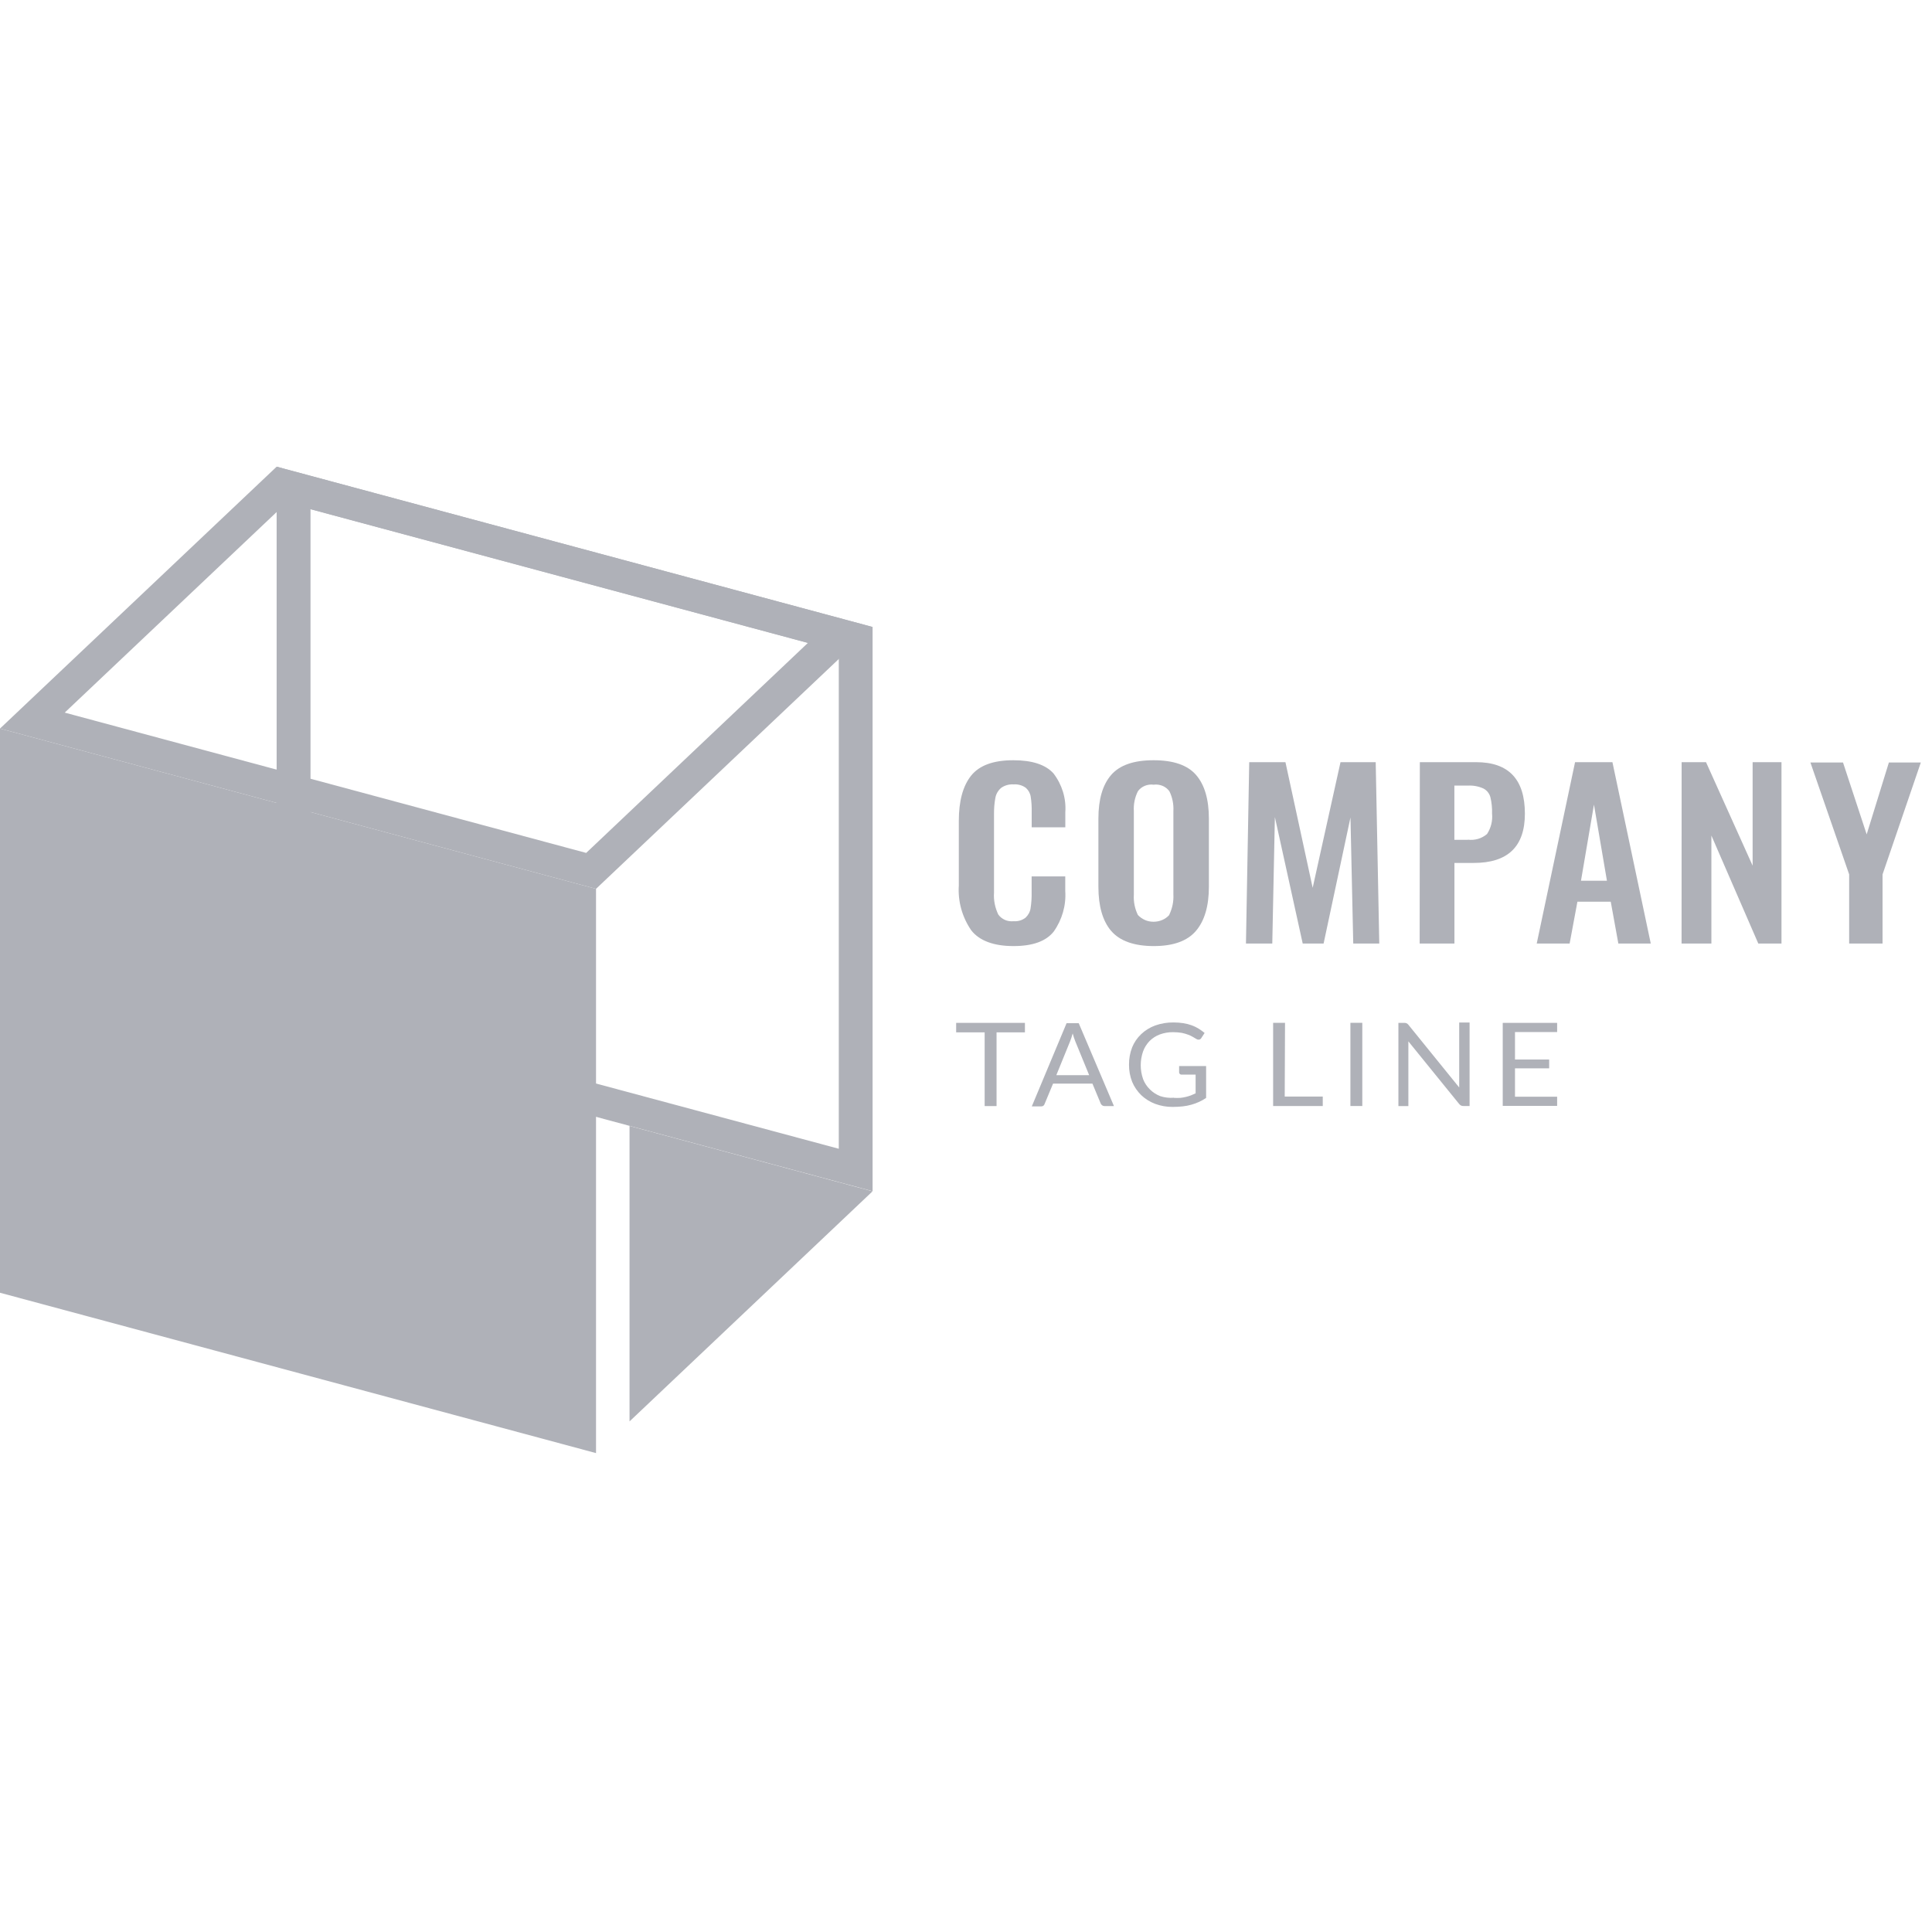
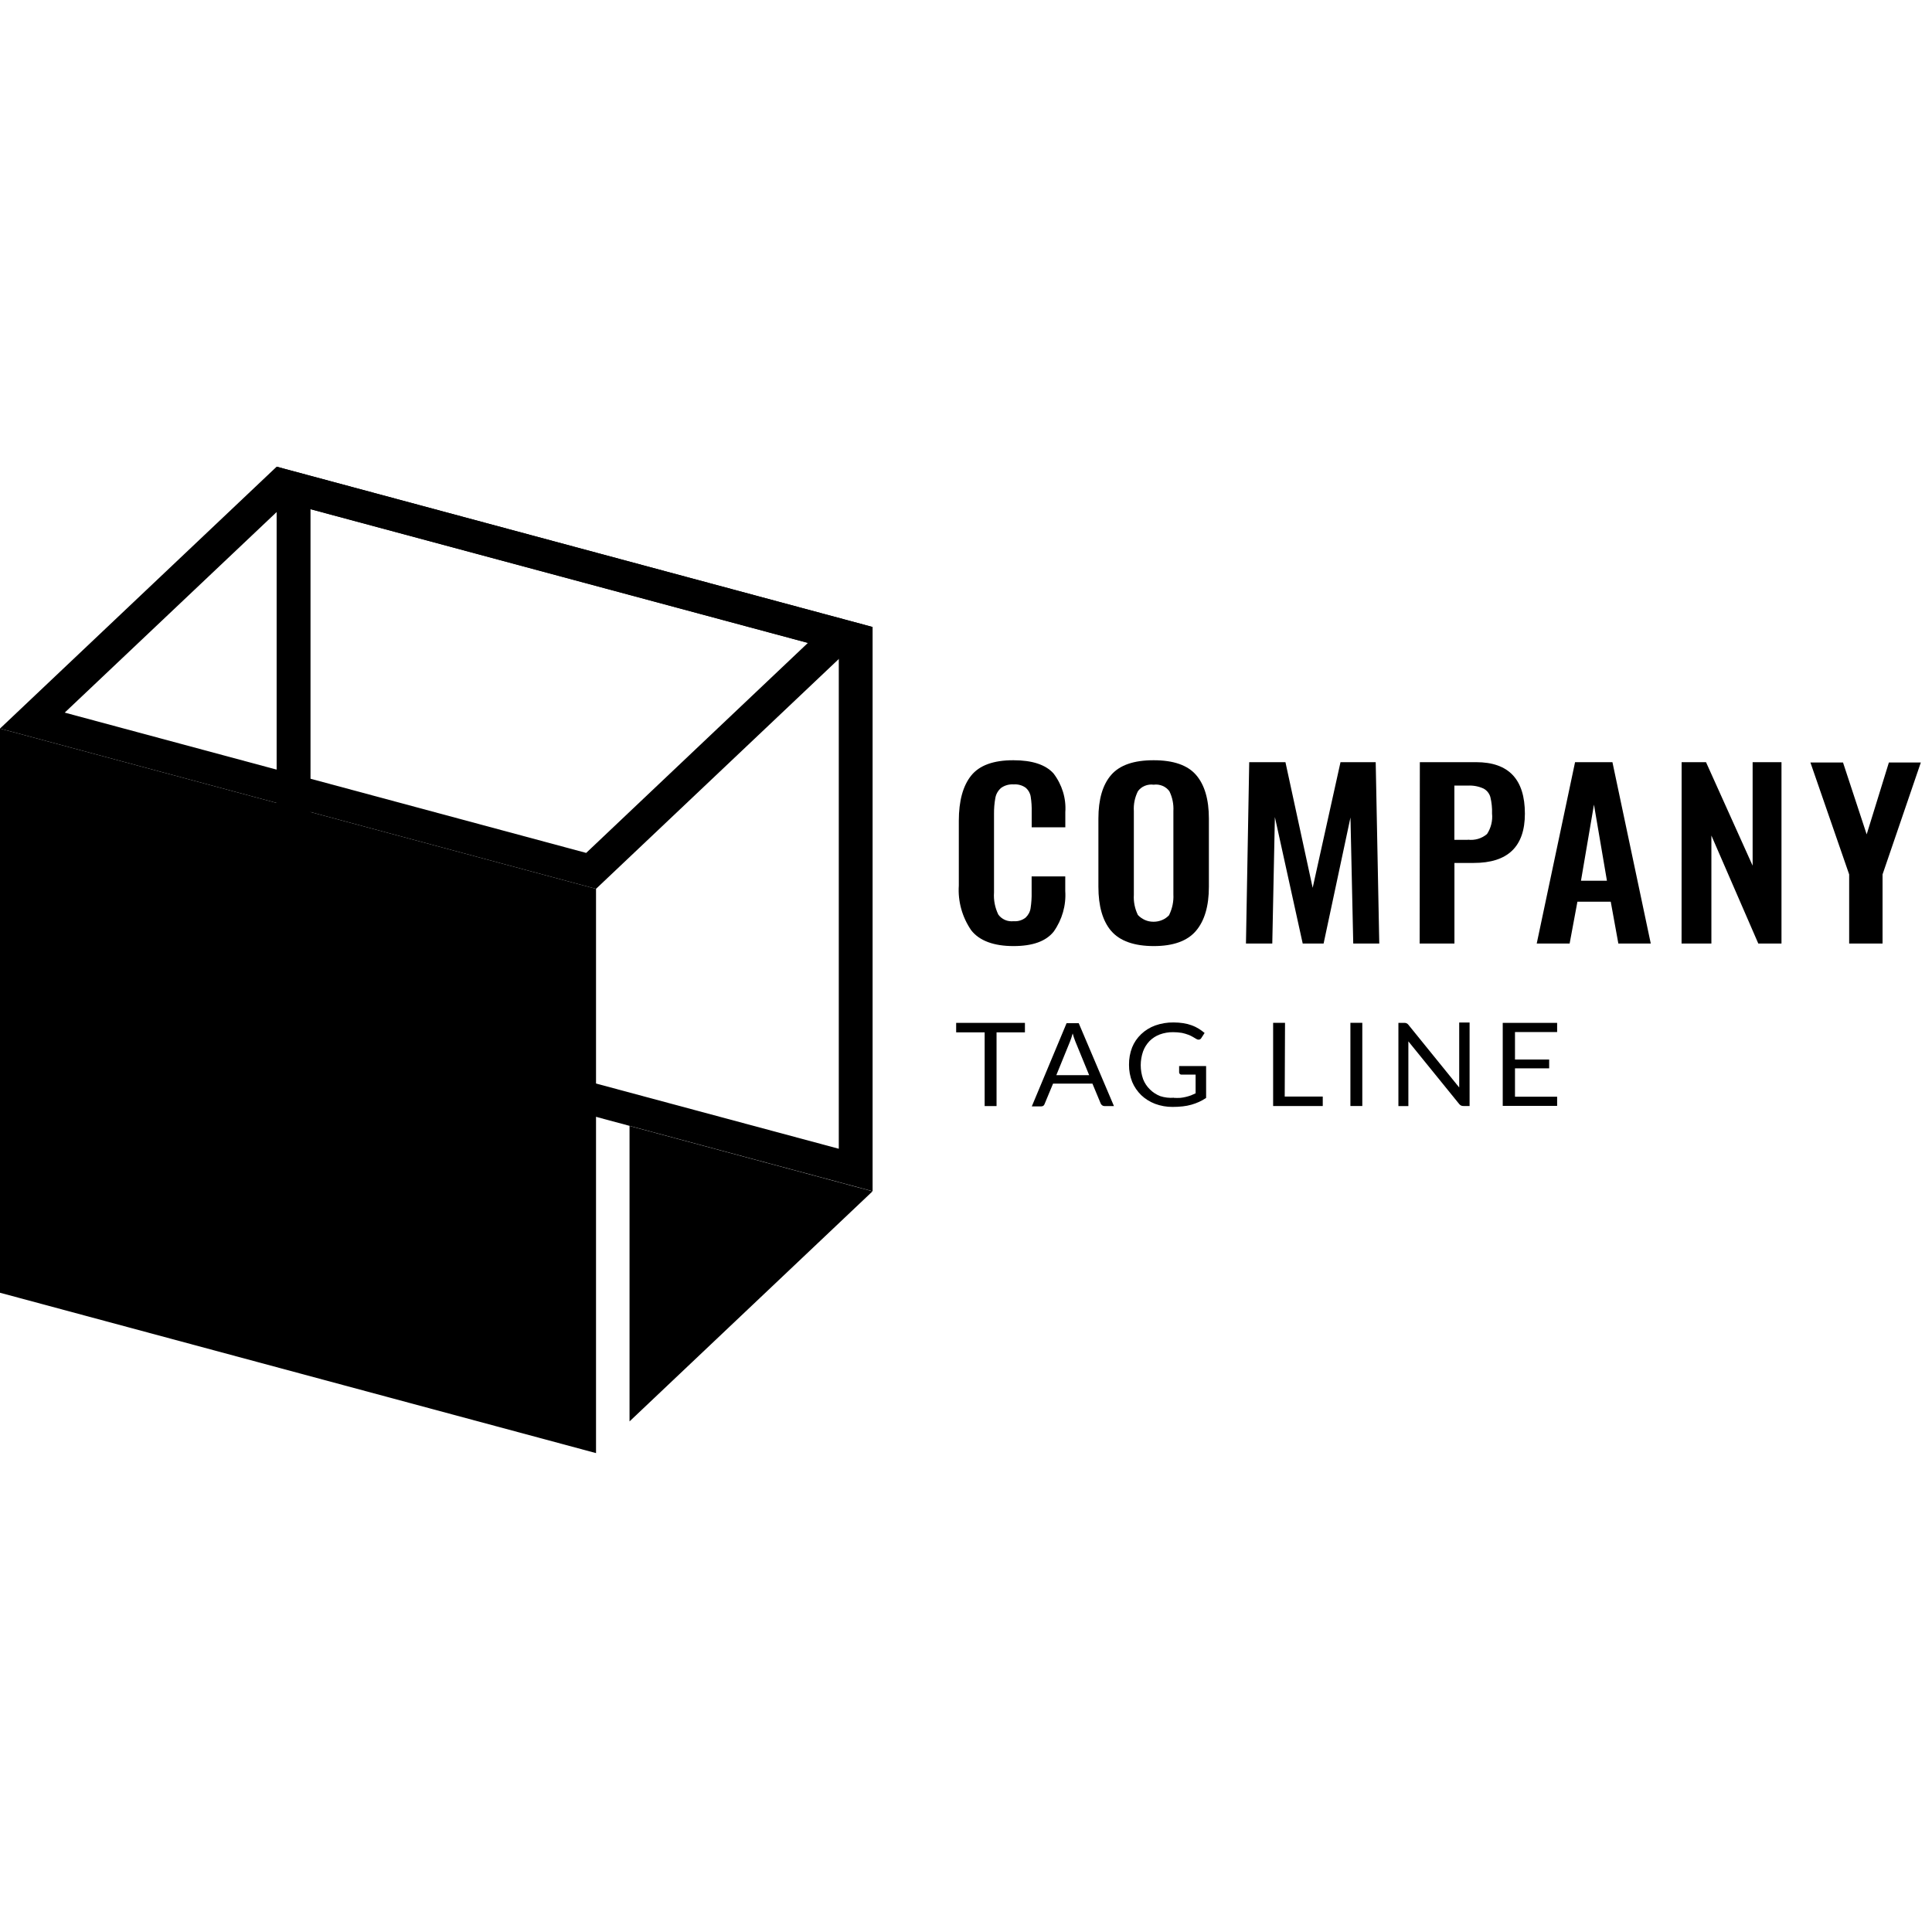
<svg xmlns="http://www.w3.org/2000/svg" version="1.1" width="32" height="32" viewBox="0 0 32 32">
-   <path fill="#afb1b8" d="M16.086 15.408c-0.15-0.219-0.222-0.479-0.205-0.74v-1.072c0-0.329 0.068-0.579 0.204-0.749s0.37-0.256 0.701-0.255c0.311 0 0.532 0.073 0.663 0.218 0.142 0.186 0.212 0.413 0.196 0.641v0.252h-0.557v-0.255c0.002-0.084-0.003-0.167-0.016-0.25-0.008-0.057-0.036-0.109-0.080-0.148-0.057-0.043-0.129-0.063-0.202-0.058-0.076-0.005-0.152 0.016-0.212 0.061-0.049 0.044-0.081 0.101-0.092 0.164-0.016 0.088-0.023 0.176-0.022 0.265v1.301c-0.009 0.126 0.016 0.251 0.071 0.365 0.028 0.039 0.066 0.069 0.111 0.089s0.095 0.026 0.144 0.021c0.071 0.006 0.142-0.016 0.197-0.059 0.045-0.043 0.075-0.098 0.083-0.158 0.013-0.086 0.019-0.174 0.017-0.261v-0.264h0.557v0.241c0.016 0.239-0.052 0.476-0.192 0.674-0.128 0.159-0.346 0.239-0.666 0.239s-0.562-0.085-0.7-0.262z" />
-   <path fill="#afb1b8" d="M18.404 15.419c-0.141-0.167-0.211-0.41-0.211-0.732v-1.128c0-0.319 0.070-0.56 0.211-0.723s0.376-0.245 0.705-0.244c0.327 0 0.561 0.081 0.702 0.244s0.212 0.405 0.212 0.723v1.128c0 0.319-0.071 0.563-0.214 0.731s-0.376 0.252-0.699 0.252c-0.324 0-0.564-0.085-0.705-0.251zM19.368 15.148c0.050-0.105 0.073-0.219 0.067-0.334v-1.381c0.006-0.113-0.016-0.225-0.066-0.327-0.028-0.039-0.068-0.071-0.114-0.090s-0.097-0.026-0.147-0.019c-0.050-0.007-0.101 0-0.147 0.019s-0.086 0.050-0.114 0.090c-0.051 0.102-0.074 0.215-0.067 0.327v1.388c-0.007 0.115 0.016 0.229 0.067 0.334 0.032 0.035 0.073 0.063 0.117 0.083s0.094 0.029 0.143 0.029c0.049 0 0.098-0.010 0.143-0.029s0.085-0.048 0.117-0.083v-0.007z" />
-   <path fill="#afb1b8" d="M20.692 12.624h0.599l0.451 2.081 0.461-2.081h0.583l0.059 3.004h-0.431l-0.046-2.088-0.445 2.088h-0.346l-0.461-2.095-0.043 2.095h-0.436l0.054-3.004z" />
-   <path fill="#afb1b8" d="M23.517 12.624h0.933c0.538 0 0.807 0.284 0.807 0.853 0 0.545-0.283 0.817-0.849 0.816h-0.318v1.335h-0.576l0.003-3.004zM24.314 13.908c0.057 0.007 0.115 0.002 0.169-0.014s0.105-0.044 0.147-0.080c0.066-0.101 0.095-0.221 0.083-0.339 0.003-0.092-0.006-0.183-0.028-0.273-0.008-0.030-0.023-0.058-0.042-0.082s-0.044-0.045-0.073-0.060c-0.080-0.036-0.168-0.053-0.257-0.048h-0.224v0.898h0.224z" />
-   <path fill="#afb1b8" d="M26.088 12.624h0.619l0.635 3.004h-0.537l-0.126-0.693h-0.552l-0.129 0.693h-0.545l0.635-3.004zM26.616 14.588l-0.215-1.261-0.215 1.261h0.431z" />
-   <path fill="#afb1b8" d="M27.854 12.624h0.403l0.772 1.714v-1.714h0.478v3.004h-0.384l-0.777-1.789v1.789h-0.494l0.001-3.004z" />
-   <path fill="#afb1b8" d="M30.628 14.483l-0.642-1.854h0.54l0.392 1.191 0.368-1.191h0.529l-0.634 1.854v1.145h-0.553v-1.145z" />
-   <path fill="#afb1b8" d="M16.976 16.942v0.157h-0.47v1.221h-0.197v-1.221h-0.472v-0.157h1.14z" />
-   <path fill="#afb1b8" d="M18.45 18.32h-0.152c-0.015 0.001-0.031-0.004-0.043-0.013-0.012-0.008-0.020-0.019-0.025-0.032l-0.136-0.327h-0.652l-0.136 0.327c-0.004 0.014-0.011 0.026-0.021 0.037-0.012 0.009-0.027 0.014-0.043 0.013h-0.152l0.576-1.378h0.201l0.583 1.372zM17.496 17.808h0.544l-0.23-0.561c-0.017-0.042-0.031-0.086-0.043-0.13-0.008 0.026-0.015 0.051-0.022 0.073l-0.021 0.058-0.228 0.56z" />
-   <path fill="#afb1b8" d="M19.443 18.184c0.036 0.002 0.072 0.002 0.108 0 0.031-0.003 0.062-0.009 0.092-0.016 0.028-0.007 0.056-0.015 0.083-0.025 0.025-0.010 0.051-0.022 0.077-0.034v-0.31h-0.23c-0.006 0-0.011-0-0.017-0.002s-0.010-0.005-0.014-0.009c-0.004-0.003-0.007-0.007-0.009-0.011s-0.003-0.009-0.003-0.014v-0.106h0.447v0.528c-0.037 0.025-0.075 0.047-0.115 0.065s-0.084 0.035-0.128 0.047c-0.047 0.013-0.095 0.023-0.144 0.028-0.056 0.006-0.112 0.009-0.168 0.009-0.099 0.001-0.198-0.017-0.29-0.051-0.086-0.033-0.165-0.082-0.23-0.144-0.064-0.063-0.115-0.137-0.149-0.218-0.036-0.091-0.054-0.188-0.053-0.286-0.001-0.098 0.016-0.196 0.052-0.288 0.033-0.082 0.084-0.156 0.149-0.218s0.144-0.111 0.23-0.143c0.099-0.035 0.203-0.053 0.309-0.051 0.054-0 0.107 0.004 0.16 0.012 0.047 0.007 0.093 0.019 0.137 0.035 0.040 0.014 0.079 0.033 0.115 0.055 0.035 0.022 0.069 0.046 0.1 0.072l-0.055 0.085c-0.004 0.008-0.011 0.014-0.019 0.019s-0.017 0.007-0.026 0.007c-0.013-0-0.025-0.004-0.036-0.011-0.017-0.009-0.036-0.020-0.056-0.033-0.025-0.015-0.050-0.027-0.077-0.037-0.034-0.013-0.070-0.023-0.106-0.031-0.048-0.008-0.097-0.012-0.146-0.012-0.076-0.001-0.151 0.012-0.222 0.038-0.064 0.024-0.122 0.062-0.169 0.109-0.048 0.050-0.084 0.108-0.107 0.171-0.052 0.149-0.052 0.31 0 0.459 0.025 0.065 0.064 0.124 0.115 0.173 0.047 0.047 0.105 0.084 0.168 0.109 0.073 0.024 0.151 0.033 0.228 0.027z" />
-   <path fill="#afb1b8" d="M21.28 18.162h0.629v0.157h-0.822v-1.378h0.197l-0.005 1.221z" />
-   <path fill="#afb1b8" d="M22.564 18.319h-0.197v-1.378h0.197v1.378z" />
-   <path fill="#afb1b8" d="M23.297 16.948c0.012 0.006 0.022 0.015 0.030 0.025l0.842 1.039c-0.001-0.016-0.001-0.033 0-0.049 0-0.015 0-0.031 0-0.045v-0.982h0.172v1.383h-0.099c-0.015 0.001-0.029-0.002-0.043-0.008-0.012-0.007-0.023-0.016-0.031-0.026l-0.841-1.037c0 0.016 0 0.032 0 0.047s0 0.029 0 0.043v0.982h-0.165v-1.378h0.103c0.011 0 0.022 0.002 0.032 0.007z" />
-   <path fill="#afb1b8" d="M25.791 16.942v0.152h-0.698v0.455h0.566v0.146h-0.566v0.47h0.698v0.152h-0.901v-1.375h0.901z" />
-   <path fill="#afb1b8" d="M5.143 8.433l8.75 2.352v8.242l-8.75-2.351v-8.243zM4.582 7.73v9.346l9.871 2.654v-9.345l-9.871-2.655z" />
-   <path fill="#afb1b8" d="M9.872 24.068l-9.872-2.656v-9.345l9.872 2.655v9.346z" />
-   <path fill="#afb1b8" d="M4.745 8.327l8.636 2.322-3.672 3.478-8.637-2.324 3.674-3.477zM4.582 7.73l-4.582 4.337 9.872 2.655 4.581-4.337-9.871-2.655z" />
-   <path fill="#afb1b8" d="M10.427 23.543l4.025-3.811-4.025-1.083v4.895z" />
+   <path d="M16.086 15.408c-0.15-0.219-0.222-0.479-0.205-0.74v-1.072c0-0.329 0.068-0.579 0.204-0.749s0.37-0.256 0.701-0.255c0.311 0 0.532 0.073 0.663 0.218 0.142 0.186 0.212 0.413 0.196 0.641v0.252h-0.557v-0.255c0.002-0.084-0.003-0.167-0.016-0.25-0.008-0.057-0.036-0.109-0.080-0.148-0.057-0.043-0.129-0.063-0.202-0.058-0.076-0.005-0.152 0.016-0.212 0.061-0.049 0.044-0.081 0.101-0.092 0.164-0.016 0.088-0.023 0.176-0.022 0.265v1.301c-0.009 0.126 0.016 0.251 0.071 0.365 0.028 0.039 0.066 0.069 0.111 0.089s0.095 0.026 0.144 0.021c0.071 0.006 0.142-0.016 0.197-0.059 0.045-0.043 0.075-0.098 0.083-0.158 0.013-0.086 0.019-0.174 0.017-0.261v-0.264h0.557v0.241c0.016 0.239-0.052 0.476-0.192 0.674-0.128 0.159-0.346 0.239-0.666 0.239s-0.562-0.085-0.7-0.262z" />
+   <path d="M18.404 15.419c-0.141-0.167-0.211-0.41-0.211-0.732v-1.128c0-0.319 0.070-0.56 0.211-0.723s0.376-0.245 0.705-0.244c0.327 0 0.561 0.081 0.702 0.244s0.212 0.405 0.212 0.723v1.128c0 0.319-0.071 0.563-0.214 0.731s-0.376 0.252-0.699 0.252c-0.324 0-0.564-0.085-0.705-0.251zM19.368 15.148c0.050-0.105 0.073-0.219 0.067-0.334v-1.381c0.006-0.113-0.016-0.225-0.066-0.327-0.028-0.039-0.068-0.071-0.114-0.090s-0.097-0.026-0.147-0.019c-0.050-0.007-0.101 0-0.147 0.019s-0.086 0.050-0.114 0.090c-0.051 0.102-0.074 0.215-0.067 0.327v1.388c-0.007 0.115 0.016 0.229 0.067 0.334 0.032 0.035 0.073 0.063 0.117 0.083s0.094 0.029 0.143 0.029c0.049 0 0.098-0.010 0.143-0.029s0.085-0.048 0.117-0.083v-0.007z" />
+   <path d="M20.692 12.624h0.599l0.451 2.081 0.461-2.081h0.583l0.059 3.004h-0.431l-0.046-2.088-0.445 2.088h-0.346l-0.461-2.095-0.043 2.095h-0.436l0.054-3.004z" />
+   <path d="M23.517 12.624h0.933c0.538 0 0.807 0.284 0.807 0.853 0 0.545-0.283 0.817-0.849 0.816h-0.318v1.335h-0.576l0.003-3.004zM24.314 13.908c0.057 0.007 0.115 0.002 0.169-0.014s0.105-0.044 0.147-0.080c0.066-0.101 0.095-0.221 0.083-0.339 0.003-0.092-0.006-0.183-0.028-0.273-0.008-0.030-0.023-0.058-0.042-0.082s-0.044-0.045-0.073-0.060c-0.080-0.036-0.168-0.053-0.257-0.048h-0.224v0.898h0.224z" />
+   <path d="M26.088 12.624h0.619l0.635 3.004h-0.537l-0.126-0.693h-0.552l-0.129 0.693h-0.545l0.635-3.004zM26.616 14.588l-0.215-1.261-0.215 1.261h0.431z" />
+   <path d="M27.854 12.624h0.403l0.772 1.714v-1.714h0.478v3.004h-0.384l-0.777-1.789v1.789h-0.494l0.001-3.004z" />
+   <path d="M30.628 14.483l-0.642-1.854h0.54l0.392 1.191 0.368-1.191h0.529l-0.634 1.854v1.145h-0.553v-1.145z" />
+   <path d="M16.976 16.942v0.157h-0.47v1.221h-0.197v-1.221h-0.472v-0.157h1.14z" />
+   <path d="M18.45 18.32h-0.152c-0.015 0.001-0.031-0.004-0.043-0.013-0.012-0.008-0.020-0.019-0.025-0.032l-0.136-0.327h-0.652l-0.136 0.327c-0.004 0.014-0.011 0.026-0.021 0.037-0.012 0.009-0.027 0.014-0.043 0.013h-0.152l0.576-1.378h0.201l0.583 1.372zM17.496 17.808h0.544l-0.23-0.561c-0.017-0.042-0.031-0.086-0.043-0.13-0.008 0.026-0.015 0.051-0.022 0.073l-0.021 0.058-0.228 0.56z" />
+   <path d="M19.443 18.184c0.036 0.002 0.072 0.002 0.108 0 0.031-0.003 0.062-0.009 0.092-0.016 0.028-0.007 0.056-0.015 0.083-0.025 0.025-0.010 0.051-0.022 0.077-0.034v-0.31h-0.23c-0.006 0-0.011-0-0.017-0.002s-0.010-0.005-0.014-0.009c-0.004-0.003-0.007-0.007-0.009-0.011s-0.003-0.009-0.003-0.014v-0.106h0.447v0.528c-0.037 0.025-0.075 0.047-0.115 0.065s-0.084 0.035-0.128 0.047c-0.047 0.013-0.095 0.023-0.144 0.028-0.056 0.006-0.112 0.009-0.168 0.009-0.099 0.001-0.198-0.017-0.29-0.051-0.086-0.033-0.165-0.082-0.23-0.144-0.064-0.063-0.115-0.137-0.149-0.218-0.036-0.091-0.054-0.188-0.053-0.286-0.001-0.098 0.016-0.196 0.052-0.288 0.033-0.082 0.084-0.156 0.149-0.218s0.144-0.111 0.23-0.143c0.099-0.035 0.203-0.053 0.309-0.051 0.054-0 0.107 0.004 0.16 0.012 0.047 0.007 0.093 0.019 0.137 0.035 0.040 0.014 0.079 0.033 0.115 0.055 0.035 0.022 0.069 0.046 0.1 0.072l-0.055 0.085c-0.004 0.008-0.011 0.014-0.019 0.019s-0.017 0.007-0.026 0.007c-0.013-0-0.025-0.004-0.036-0.011-0.017-0.009-0.036-0.020-0.056-0.033-0.025-0.015-0.050-0.027-0.077-0.037-0.034-0.013-0.070-0.023-0.106-0.031-0.048-0.008-0.097-0.012-0.146-0.012-0.076-0.001-0.151 0.012-0.222 0.038-0.064 0.024-0.122 0.062-0.169 0.109-0.048 0.050-0.084 0.108-0.107 0.171-0.052 0.149-0.052 0.31 0 0.459 0.025 0.065 0.064 0.124 0.115 0.173 0.047 0.047 0.105 0.084 0.168 0.109 0.073 0.024 0.151 0.033 0.228 0.027z" />
+   <path d="M21.28 18.162h0.629v0.157h-0.822v-1.378h0.197l-0.005 1.221z" />
+   <path d="M22.564 18.319h-0.197v-1.378h0.197v1.378z" />
+   <path d="M23.297 16.948c0.012 0.006 0.022 0.015 0.030 0.025l0.842 1.039c-0.001-0.016-0.001-0.033 0-0.049 0-0.015 0-0.031 0-0.045v-0.982h0.172v1.383h-0.099c-0.015 0.001-0.029-0.002-0.043-0.008-0.012-0.007-0.023-0.016-0.031-0.026l-0.841-1.037c0 0.016 0 0.032 0 0.047s0 0.029 0 0.043v0.982h-0.165v-1.378h0.103c0.011 0 0.022 0.002 0.032 0.007z" />
+   <path d="M25.791 16.942v0.152h-0.698v0.455h0.566v0.146h-0.566v0.47h0.698v0.152h-0.901v-1.375h0.901z" />
+   <path d="M5.143 8.433l8.75 2.352v8.242l-8.75-2.351v-8.243zM4.582 7.73v9.346l9.871 2.654v-9.345l-9.871-2.655z" />
+   <path d="M9.872 24.068l-9.872-2.656v-9.345l9.872 2.655v9.346z" />
+   <path d="M4.745 8.327l8.636 2.322-3.672 3.478-8.637-2.324 3.674-3.477zM4.582 7.73l-4.582 4.337 9.872 2.655 4.581-4.337-9.871-2.655z" />
+   <path d="M10.427 23.543l4.025-3.811-4.025-1.083v4.895z" />
</svg>
